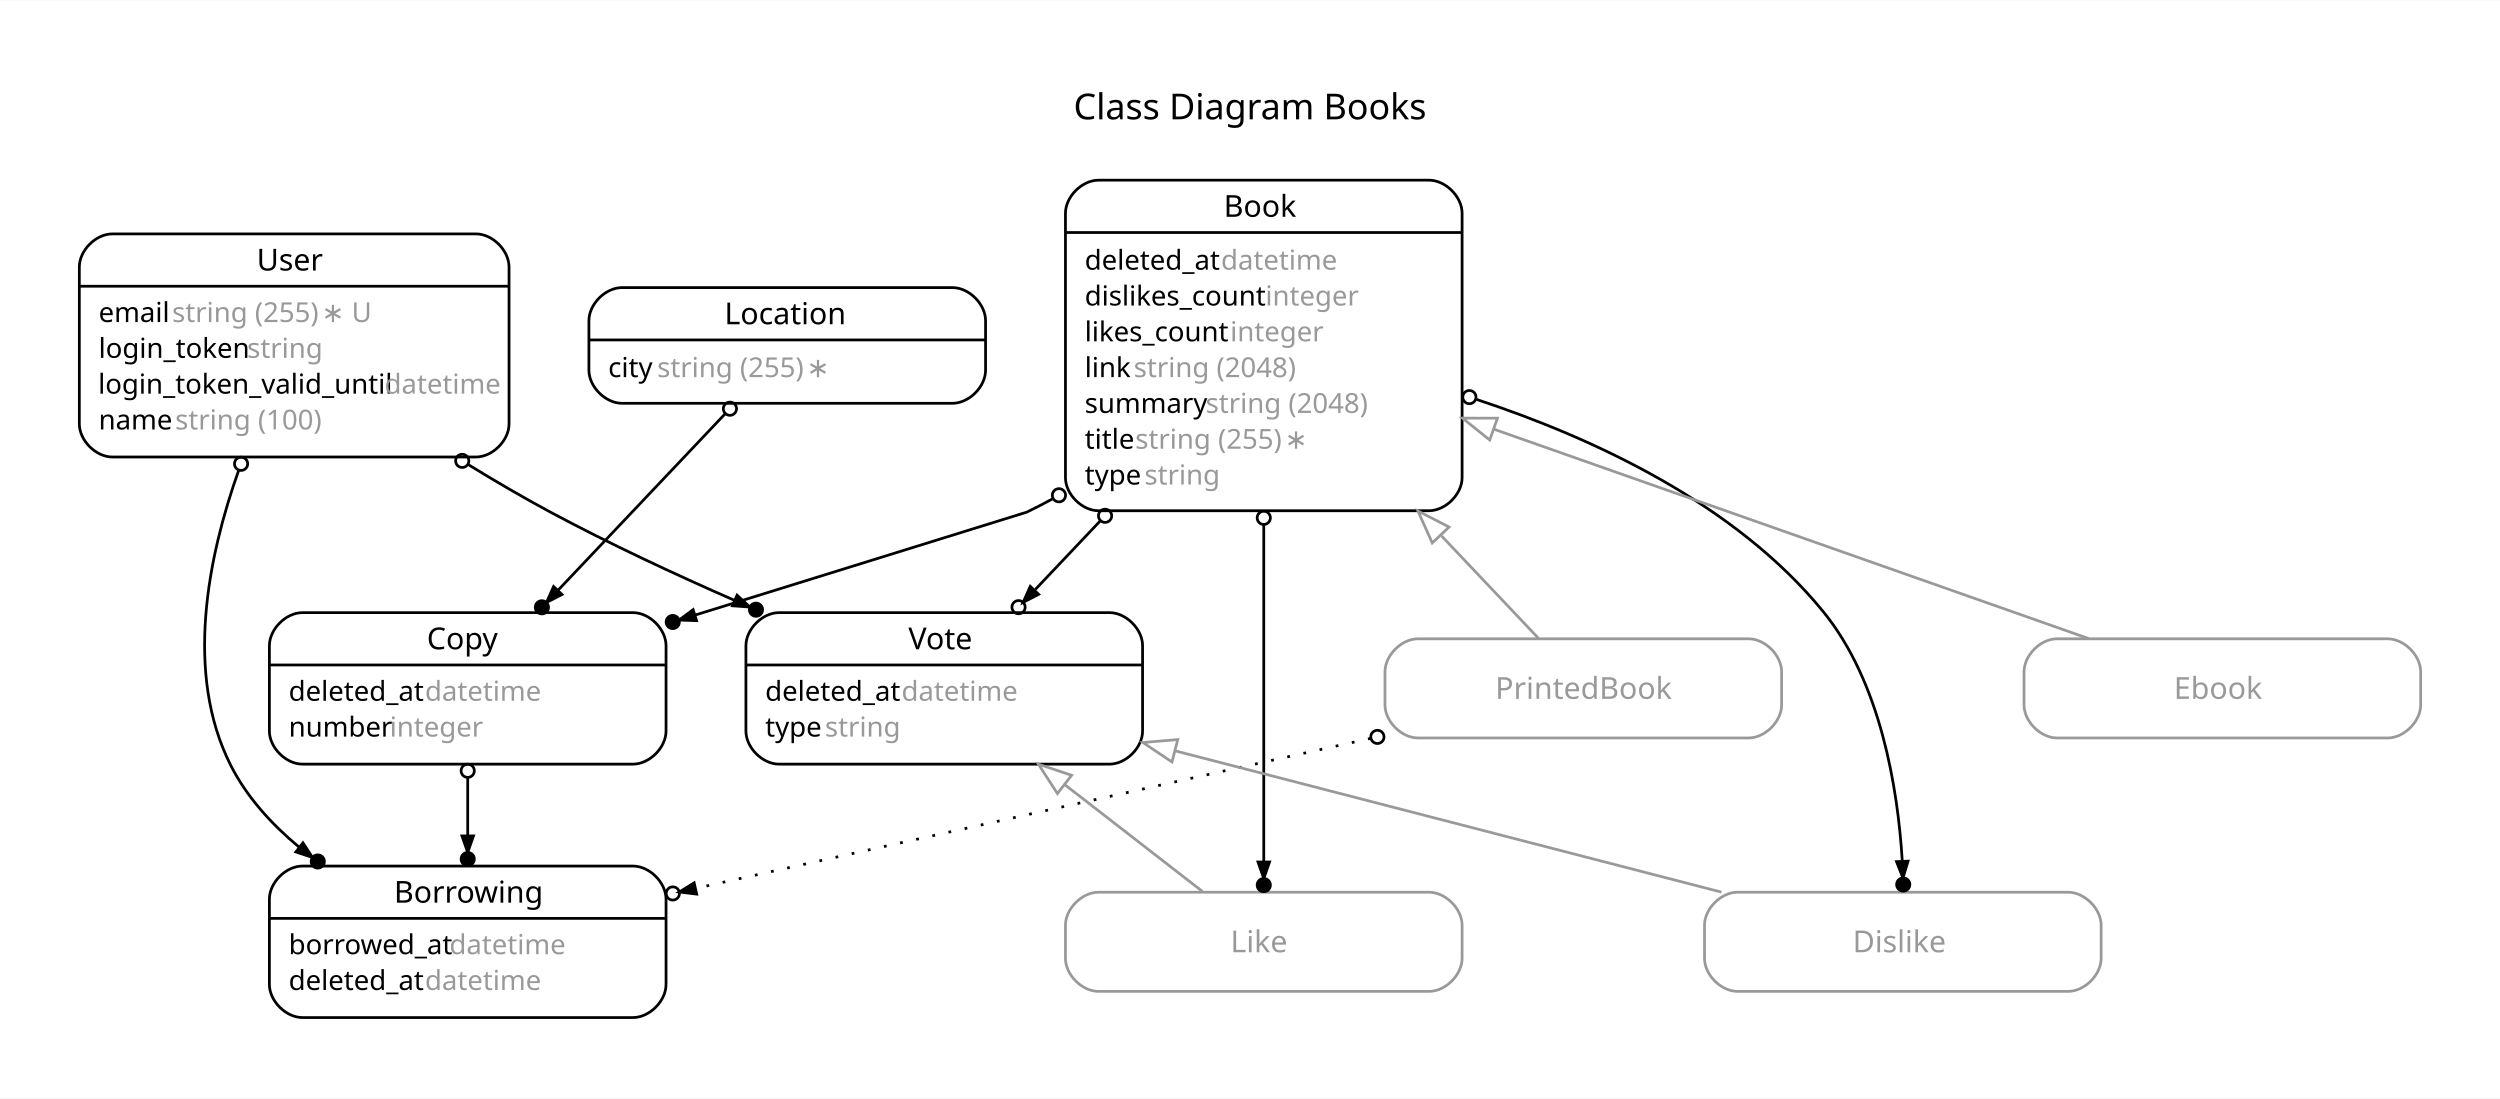
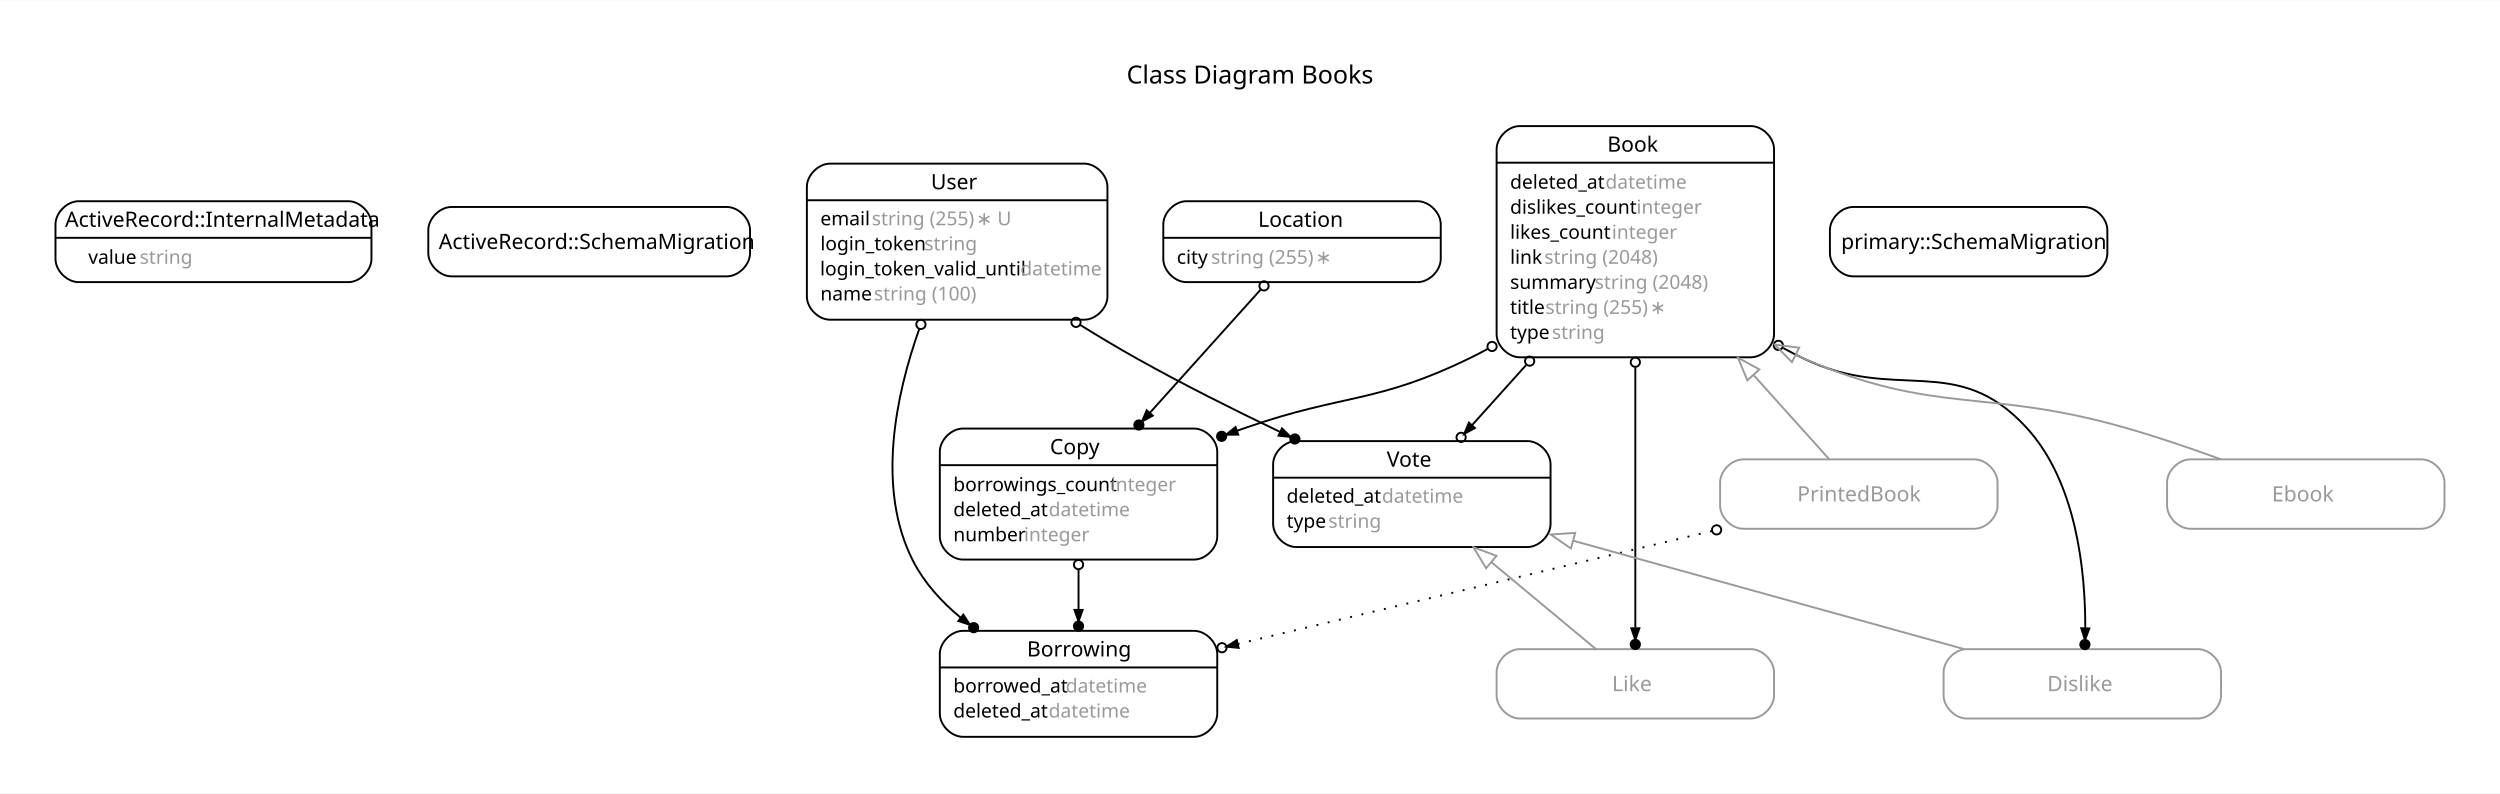
- <svg xmlns="http://www.w3.org/2000/svg" height="399pt" viewBox="0 0 907.6 398.6" width="908pt">
-   <g transform="translate(28.8 369.8)">
-     <path d="m-28.8 28.8v-398.6h907.6v398.6z" fill="#fff" />
-     <text font-family="Arial BoldMT" font-size="13" text-anchor="middle" x="425" y="-326.6">Class Diagram Books</text>
-     <path d="m370-184.5h120c6 0 12-6 12-12v-96c0-6-6-12-12-12h-120c-6 0-12 6-12 12v96c0 6 6 12 12 12" fill="none" stroke="#000" />
-     <text font-family="Arial BoldMT" font-size="11" x="415.464" y="-291.2">Book</text>
-     <path d="m358-285.5h144" fill="none" stroke="#000" />
-     <g font-size="10">
-       <text font-family="ArialMT" x="365" y="-272">deleted_at</text>
-       <text fill="#999" font-family="Arial ItalicMT" x="414.487" y="-272">datetime</text>
-       <text font-family="ArialMT" x="365" y="-259">dislikes_count</text>
-       <text fill="#999" font-family="Arial ItalicMT" x="430.591" y="-259">integer</text>
-       <text font-family="ArialMT" x="365" y="-246">likes_count</text>
-       <text fill="#999" font-family="Arial ItalicMT" x="417.808" y="-246">integer</text>
-       <text font-family="ArialMT" x="365" y="-233">link</text>
-       <text fill="#999" font-family="Arial ItalicMT" x="382.783" y="-233">string (2048)</text>
-       <text font-family="ArialMT" x="365" y="-220">summary</text>
-       <text fill="#999" font-family="Arial ItalicMT" x="408.892" y="-220">string (2048)</text>
-       <text font-family="ArialMT" x="365" y="-207">title</text>
-       <text fill="#999" font-family="Arial ItalicMT" x="383.34" y="-207">string (255) ∗</text>
-       <text font-family="ArialMT" x="365" y="-194">type</text>
-       <text fill="#999" font-family="Arial ItalicMT" x="386.68" y="-194">string</text>
+ <svg xmlns="http://www.w3.org/2000/svg" width="1298pt" height="412pt" viewBox="0.00 0.00 1297.60 411.60">
+   <g id="graph0" class="graph" transform="scale(1 1) rotate(0) translate(28.8 382.8)">
+     <polygon fill="white" stroke="none" points="-28.8,28.8 -28.8,-382.8 1268.8,-382.8 1268.8,28.8 -28.8,28.8" />
+     <text text-anchor="middle" x="620" y="-339.6" font-family="Arial BoldMT" font-size="13.00">Class Diagram Books</text>
+     <g id="node1" class="node">
+       <path fill="none" stroke="black" d="M12,-236.5C12,-236.5 152,-236.5 152,-236.5 158,-236.5 164,-242.5 164,-248.5 164,-248.5 164,-266.5 164,-266.5 164,-272.5 158,-278.5 152,-278.5 152,-278.5 12,-278.5 12,-278.5 6,-278.5 0,-272.5 0,-266.5 0,-266.5 0,-248.5 0,-248.5 0,-242.5 6,-236.5 12,-236.5" />
+       <text text-anchor="start" x="4.96" y="-265.2" font-family="Arial BoldMT" font-size="11.00">ActiveRecord::InternalMetadata</text>
+       <polyline fill="none" stroke="black" points="0,-259.5 164,-259.5 " />
+       <text text-anchor="start" x="17" y="-246" font-family="ArialMT" font-size="10.00">value </text>
+       <text text-anchor="start" x="43.685" y="-246" font-family="Arial ItalicMT" font-size="10.00" fill="#999999">string</text>
    </g>
-     <path d="m81-92.5h120c6 0 12-6 12-12v-31c0-6-6-12-12-12h-120c-6 0-12 6-12 12v31c0 6 6 12 12 12" fill="none" stroke="#000" />
-     <text font-family="Arial BoldMT" font-size="11" x="126.16" y="-134.2">Copy</text>
-     <path d="m69-128.5h144" fill="none" stroke="#000" />
-     <text font-family="ArialMT" font-size="10" x="76" y="-115.5">deleted_at</text>
-     <text fill="#999" font-family="Arial ItalicMT" font-size="10" x="125.487" y="-115.5">datetime</text>
-     <text font-family="ArialMT" font-size="10" x="76" y="-102.5">number</text>
-     <text fill="#999" font-family="Arial ItalicMT" font-size="10" x="112.685" y="-102.5">integer</text>
-     <path d="m353.448-188.884c-3.15 1.718-6.306 3.354-9.448 4.884 0 0-64.262 19.943-120.473 37.388" fill="none" stroke="#000" />
-     <ellipse cx="355.642" cy="-190.107" fill="none" rx="2.4" ry="2.4" stroke="#000" />
-     <ellipse cx="215.434" cy="-144.1" rx="2.4" ry="2.4" stroke="#000" />
-     <path d="m224.079-144.584-6.353-.228 5.108-3.784z" stroke="#000" />
-     <path d="m602-10h120c6 0 12-6 12-12v-12c0-6-6-12-12-12h-120c-6 0-12 6-12 12v12c0 6 6 12 12 12" fill="none" stroke="#999" />
-     <text fill="#999" font-family="Arial BoldMT" font-size="11" x="643.803" y="-24.2">Dislike</text>
-     <path d="m507.033-224.972c43.033 14.191 94.225 38.123 125.967 76.972 21.001 25.704 27.174 64.305 28.793 90.518" fill="none" stroke="#000" />
-     <ellipse cx="504.646" cy="-225.745" fill="none" rx="2.4" ry="2.4" stroke="#000" />
-     <ellipse cx="662.153" cy="-48.798" rx="2.4" ry="2.4" stroke="#000" />
-     <path d="m663.903-57.278-1.849 6.082-2.347-5.908z" stroke="#000" />
-     <path d="m718-102h120c6 0 12-6 12-12v-12c0-6-6-12-12-12h-120c-6 0-12 6-12 12v12c0 6 6 12 12 12" fill="none" stroke="#999" />
-     <text fill="#999" font-family="Arial BoldMT" font-size="11" x="760.405" y="-116.2">Ebook</text>
-     <path d="m513.553-214.088c67.479 23.753 160.095 56.355 215.916 76.005" fill="none" stroke="#999" />
-     <path d="m512.03-210.172-9.924-7.946 12.714.023z" fill="none" stroke="#999" />
-     <path d="m370-10h120c6 0 12-6 12-12v-12c0-6-6-12-12-12h-120c-6 0-12 6-12 12v12c0 6 6 12 12 12" fill="none" stroke="#999" />
-     <text fill="#999" font-family="Arial BoldMT" font-size="11" x="417.91" y="-24.2">Like</text>
-     <path d="m430-179.347v122.361" fill="none" stroke="#000" />
-     <ellipse cx="430" cy="-181.919" fill="none" rx="2.4" ry="2.4" stroke="#000" />
-     <ellipse cx="430" cy="-48.585" rx="2.4" ry="2.4" stroke="#000" />
-     <path d="m432.1-56.985-2.1 6-2.1-6z" stroke="#000" />
-     <path d="m486-102h120c6 0 12-6 12-12v-12c0-6-6-12-12-12h-120c-6 0-12 6-12 12v12c0 6 6 12 12 12" fill="none" stroke="#999" />
-     <text fill="#999" font-family="Arial BoldMT" font-size="11" x="514.037" y="-116.2">PrintedBook</text>
-     <path d="m494.573-175.309c13.049 13.781 25.649 27.086 35.111 37.078" fill="none" stroke="#999" />
-     <path d="m491.163-172.802-5.202-11.601 11.301 5.826z" fill="none" stroke="#999" />
-     <path d="m254-92.5h120c6 0 12-6 12-12v-31c0-6-6-12-12-12h-120c-6 0-12 6-12 12v31c0 6 6 12 12 12" fill="none" stroke="#000" />
-     <text font-family="Arial BoldMT" font-size="11" x="300.987" y="-134.2">Vote</text>
-     <path d="m242-128.5h144" fill="none" stroke="#000" />
-     <text font-family="ArialMT" font-size="10" x="249" y="-115.5">deleted_at</text>
-     <text fill="#999" font-family="Arial ItalicMT" font-size="10" x="298.487" y="-115.5">datetime</text>
-     <text font-family="ArialMT" font-size="10" x="249" y="-102.5">type</text>
-     <text fill="#999" font-family="Arial ItalicMT" font-size="10" x="270.68" y="-102.5">string</text>
-     <path d="m370.615-180.788c-8.099 8.554-16.163 17.069-23.558 24.879" fill="none" stroke="#000" />
-     <ellipse cx="372.388" cy="-182.66" fill="none" rx="2.4" ry="2.4" stroke="#000" />
-     <ellipse cx="340.975" cy="-149.486" fill="none" rx="2.4" ry="2.4" stroke="#000" />
-     <path d="m348.275-154.142-5.65 2.913 2.601-5.801z" stroke="#000" />
-     <path d="m81-.5h120c6 0 12-6 12-12v-31c0-6-6-12-12-12h-120c-6 0-12 6-12 12v31c0 6 6 12 12 12" fill="none" stroke="#000" />
-     <text font-family="Arial BoldMT" font-size="11" x="114.239" y="-42.2">Borrowing</text>
-     <path d="m69-36.5h144" fill="none" stroke="#000" />
-     <text font-family="ArialMT" font-size="10" x="76" y="-23.5">borrowed_at</text>
-     <text fill="#999" font-family="Arial ItalicMT" font-size="10" x="134.369" y="-23.5">datetime</text>
-     <text font-family="ArialMT" font-size="10" x="76" y="-10.5">deleted_at</text>
-     <text fill="#999" font-family="Arial ItalicMT" font-size="10" x="125.487" y="-10.5">datetime</text>
-     <path d="m141-87.477v20.868" fill="none" stroke="#000" />
-     <ellipse cx="141" cy="-90.084" fill="none" rx="2.4" ry="2.4" stroke="#000" />
-     <ellipse cx="141" cy="-58.038" rx="2.4" ry="2.4" stroke="#000" />
-     <path d="m143.1-66.438-2.1 6-2.1-6z" stroke="#000" />
-     <path d="m197-223.5h120c6 0 12-6 12-12v-18c0-6-6-12-12-12h-120c-6 0-12 6-12 12v18c0 6 6 12 12 12" fill="none" stroke="#000" />
-     <text font-family="Arial BoldMT" font-size="11" x="234.206" y="-252.2">Location</text>
-     <path d="m185-246.5h144" fill="none" stroke="#000" />
-     <text font-family="ArialMT" font-size="10" x="192" y="-233">city</text>
-     <text fill="#999" font-family="Arial ItalicMT" font-size="10" x="209.778" y="-233">string (255) ∗</text>
-     <path d="m234.541-219.782c-17.272 18.239-41.387 43.705-60.806 64.212" fill="none" stroke="#000" />
-     <ellipse cx="236.195" cy="-221.529" fill="none" rx="2.4" ry="2.4" stroke="#000" />
-     <ellipse cx="167.928" cy="-149.437" rx="2.4" ry="2.4" stroke="#000" />
-     <path d="m175.228-154.092-5.65 2.913 2.601-5.801z" stroke="#000" />
-     <path d="m468.796-101.844c-70.062 15.57-173.09 38.465-244.877 54.417" fill="none" stroke="#000" stroke-dasharray="1 5" />
-     <ellipse cx="471.251" cy="-102.389" fill="none" rx="2.4" ry="2.4" stroke="#000" />
-     <ellipse cx="215.462" cy="-45.547" fill="none" rx="2.4" ry="2.4" stroke="#000" />
-     <path d="m224.118-45.319-6.313-.748 5.402-3.352z" stroke="#000" />
-     <path d="m12-204h132c6 0 12-6 12-12v-57c0-6-6-12-12-12h-132c-6 0-12 6-12 12v57c0 6 6 12 12 12" fill="none" stroke="#000" />
-     <text font-family="Arial BoldMT" font-size="11" x="64.388" y="-271.7">User</text>
-     <path d="m0-266h156" fill="none" stroke="#000" />
-     <text font-family="ArialMT" font-size="10" x="7" y="-253">email</text>
-     <text fill="#999" font-family="Arial ItalicMT" font-size="10" x="33.675" y="-253">string (255) ∗ U</text>
-     <text font-family="ArialMT" font-size="10" x="7" y="-240">login_token</text>
-     <text fill="#999" font-family="Arial ItalicMT" font-size="10" x="60.931" y="-240">string</text>
-     <text font-family="ArialMT" font-size="10" x="6.84" y="-227">login_token_valid_until</text>
-     <text fill="#999" font-family="Arial ItalicMT" font-size="10" x="110.805" y="-227">datetime</text>
-     <text font-family="ArialMT" font-size="10" x="7" y="-214">name</text>
-     <text fill="#999" font-family="Arial ItalicMT" font-size="10" x="34.793" y="-214">string (100)</text>
-     <path d="m57.877-199.227c-11.192 31.46-19.791 73.869-2.877 107.227 5.82 11.478 14.822 21.368 24.85 29.687" fill="none" stroke="#000" />
-     <ellipse cx="58.72" cy="-201.532" fill="none" rx="2.4" ry="2.4" stroke="#000" />
-     <ellipse cx="86.563" cy="-57.157" rx="2.4" ry="2.4" stroke="#000" />
-     <path d="m81.18-63.939 3.479 5.32-6.038-1.99z" stroke="#000" />
-     <path d="m141.163-201.263c9.841 6.046 20.007 11.994 29.837 17.263 21.253 11.393 44.987 22.469 66.917 32.075" fill="none" stroke="#000" />
-     <ellipse cx="139.008" cy="-202.596" fill="none" rx="2.4" ry="2.4" stroke="#000" />
-     <ellipse cx="245.649" cy="-148.573" rx="2.4" ry="2.4" stroke="#000" />
-     <path d="m238.777-153.841 4.67 4.313-6.341-.459z" stroke="#000" />
-     <path d="m397.993-97.278c60.856 15.739 141.982 36.719 198.169 51.251" fill="none" stroke="#999" />
-     <path d="m396.672-93.281-10.566-7.071 12.669-1.061z" fill="none" stroke="#999" />
-     <path d="m357.944-84.906c17.007 13.195 35.73 27.722 49.827 38.659" fill="none" stroke="#999" />
-     <path d="m355.083-81.809-6.907-10.674 12.056 4.038z" fill="none" stroke="#999" />
+     <g id="node2" class="node">
+       <path fill="none" stroke="black" d="M205.5,-239.5C205.5,-239.5 348.5,-239.5 348.5,-239.5 354.5,-239.5 360.5,-245.5 360.5,-251.5 360.5,-251.5 360.5,-263.5 360.5,-263.5 360.5,-269.5 354.5,-275.5 348.5,-275.5 348.5,-275.5 205.5,-275.5 205.5,-275.5 199.5,-275.5 193.5,-269.5 193.5,-263.5 193.5,-263.5 193.5,-251.5 193.5,-251.5 193.5,-245.5 199.5,-239.5 205.5,-239.5" />
+       <text text-anchor="start" x="198.94" y="-253.7" font-family="Arial BoldMT" font-size="11.00">ActiveRecord::SchemaMigration</text>
+     </g>
+     <g id="node3" class="node">
+       <path fill="none" stroke="black" d="M760,-197.5C760,-197.5 880,-197.5 880,-197.5 886,-197.5 892,-203.5 892,-209.5 892,-209.5 892,-305.5 892,-305.5 892,-311.5 886,-317.5 880,-317.5 880,-317.5 760,-317.5 760,-317.5 754,-317.5 748,-311.5 748,-305.5 748,-305.5 748,-209.5 748,-209.5 748,-203.5 754,-197.5 760,-197.5" />
+       <text text-anchor="start" x="805.464" y="-304.2" font-family="Arial BoldMT" font-size="11.00">Book</text>
+       <polyline fill="none" stroke="black" points="748,-298.5 892,-298.5 " />
+       <text text-anchor="start" x="755" y="-285" font-family="ArialMT" font-size="10.00">deleted_at </text>
+       <text text-anchor="start" x="804.487" y="-285" font-family="Arial ItalicMT" font-size="10.00" fill="#999999">datetime</text>
+       <text text-anchor="start" x="755" y="-272" font-family="ArialMT" font-size="10.00">dislikes_count </text>
+       <text text-anchor="start" x="820.591" y="-272" font-family="Arial ItalicMT" font-size="10.00" fill="#999999">integer</text>
+       <text text-anchor="start" x="755" y="-259" font-family="ArialMT" font-size="10.00">likes_count </text>
+       <text text-anchor="start" x="807.808" y="-259" font-family="Arial ItalicMT" font-size="10.00" fill="#999999">integer</text>
+       <text text-anchor="start" x="755" y="-246" font-family="ArialMT" font-size="10.00">link </text>
+       <text text-anchor="start" x="772.783" y="-246" font-family="Arial ItalicMT" font-size="10.00" fill="#999999">string (2048)</text>
+       <text text-anchor="start" x="755" y="-233" font-family="ArialMT" font-size="10.00">summary </text>
+       <text text-anchor="start" x="798.892" y="-233" font-family="Arial ItalicMT" font-size="10.00" fill="#999999">string (2048)</text>
+       <text text-anchor="start" x="755" y="-220" font-family="ArialMT" font-size="10.00">title </text>
+       <text text-anchor="start" x="773.34" y="-220" font-family="Arial ItalicMT" font-size="10.00" fill="#999999">string (255) ∗</text>
+       <text text-anchor="start" x="755" y="-207" font-family="ArialMT" font-size="10.00">type </text>
+       <text text-anchor="start" x="776.68" y="-207" font-family="Arial ItalicMT" font-size="10.00" fill="#999999">string</text>
+     </g>
+     <g id="node5" class="node">
+       <path fill="none" stroke="black" d="M471,-92.5C471,-92.5 591,-92.5 591,-92.5 597,-92.5 603,-98.5 603,-104.5 603,-104.5 603,-148.5 603,-148.5 603,-154.5 597,-160.5 591,-160.5 591,-160.5 471,-160.5 471,-160.5 465,-160.5 459,-154.5 459,-148.5 459,-148.5 459,-104.5 459,-104.5 459,-98.5 465,-92.5 471,-92.5" />
+       <text text-anchor="start" x="516.16" y="-147.2" font-family="Arial BoldMT" font-size="11.00">Copy</text>
+       <polyline fill="none" stroke="black" points="459,-141.5 603,-141.5 " />
+       <text text-anchor="start" x="466" y="-128" font-family="ArialMT" font-size="10.00">borrowings_count </text>
+       <text text-anchor="start" x="547.714" y="-128" font-family="Arial ItalicMT" font-size="10.00" fill="#999999">integer</text>
+       <text text-anchor="start" x="466" y="-115" font-family="ArialMT" font-size="10.00">deleted_at </text>
+       <text text-anchor="start" x="515.487" y="-115" font-family="Arial ItalicMT" font-size="10.00" fill="#999999">datetime</text>
+       <text text-anchor="start" x="466" y="-102" font-family="ArialMT" font-size="10.00">number </text>
+       <text text-anchor="start" x="502.685" y="-102" font-family="Arial ItalicMT" font-size="10.00" fill="#999999">integer</text>
+     </g>
+     <g id="edge8" class="edge">
+       <path fill="none" stroke="black" d="M743.448,-201.884C740.298,-200.166 737.142,-198.53 734,-197 685.465,-173.37 668.994,-178.709 618,-161 616.471,-160.469 614.929,-159.928 613.377,-159.38" />
+       <ellipse fill="none" stroke="black" cx="745.642" cy="-203.107" rx="2.4" ry="2.4" />
+       <ellipse fill="black" stroke="black" cx="605.282" cy="-156.47" rx="2.4" ry="2.4" />
+       <polygon fill="black" stroke="black" points="613.898,-157.336 607.541,-157.282 612.477,-161.288 613.898,-157.336" />
+     </g>
+     <g id="node6" class="node">
+       <path fill="none" stroke="#999999" d="M992,-10C992,-10 1112,-10 1112,-10 1118,-10 1124,-16 1124,-22 1124,-22 1124,-34 1124,-34 1124,-40 1118,-46 1112,-46 1112,-46 992,-46 992,-46 986,-46 980,-40 980,-34 980,-34 980,-22 980,-22 980,-16 986,-10 992,-10" />
+       <text text-anchor="start" x="1033.8" y="-24.2" font-family="Arial BoldMT" font-size="11.00" fill="#999999">Dislike</text>
+     </g>
+     <g id="edge7" class="edge">
+       <path fill="none" stroke="black" d="M896.78,-202.263C900.187,-200.407 903.602,-198.643 907,-197 955.598,-173.501 986.479,-200.752 1023,-161 1049.07,-132.629 1053.62,-86.346 1053.54,-56.802" />
+       <ellipse fill="none" stroke="black" cx="894.237" cy="-203.679" rx="2.4" ry="2.4" />
+       <ellipse fill="black" stroke="black" cx="1053.36" cy="-48.402" rx="2.4" ry="2.4" />
+       <polygon fill="black" stroke="black" points="1055.64,-56.753 1053.41,-50.801 1051.44,-56.846 1055.64,-56.753" />
+     </g>
+     <g id="node7" class="node">
+       <path fill="none" stroke="#999999" d="M1108,-108.5C1108,-108.5 1228,-108.5 1228,-108.5 1234,-108.5 1240,-114.5 1240,-120.5 1240,-120.5 1240,-132.5 1240,-132.5 1240,-138.5 1234,-144.5 1228,-144.5 1228,-144.5 1108,-144.5 1108,-144.5 1102,-144.5 1096,-138.5 1096,-132.5 1096,-132.5 1096,-120.5 1096,-120.5 1096,-114.5 1102,-108.5 1108,-108.5" />
+       <text text-anchor="start" x="1150.41" y="-122.7" font-family="Arial BoldMT" font-size="11.00" fill="#999999">Ebook</text>
+     </g>
+     <g id="edge1" class="edge">
+       <path fill="none" stroke="#999999" d="M903.342,-198.625C904.562,-198.066 905.781,-197.524 907,-197 976.752,-167.008 1000.97,-181.788 1074,-161 1090.5,-156.304 1108.29,-150.23 1123.91,-144.546" />
+       <polygon fill="none" stroke="#999999" points="901.28,-194.96 892.404,-204.062 905.019,-202.481 901.28,-194.96" />
+     </g>
+     <g id="node8" class="node">
+       <path fill="none" stroke="#999999" d="M760,-10C760,-10 880,-10 880,-10 886,-10 892,-16 892,-22 892,-22 892,-34 892,-34 892,-40 886,-46 880,-46 880,-46 760,-46 760,-46 754,-46 748,-40 748,-34 748,-34 748,-22 748,-22 748,-16 754,-10 760,-10" />
+       <text text-anchor="start" x="807.91" y="-24.2" font-family="Arial BoldMT" font-size="11.00" fill="#999999">Like</text>
+     </g>
+     <g id="edge6" class="edge">
+       <path fill="none" stroke="black" d="M820,-192.238C820,-147.802 820,-90.85 820,-57.302" />
+       <ellipse fill="none" stroke="black" cx="820" cy="-194.921" rx="2.4" ry="2.4" />
+       <ellipse fill="black" stroke="black" cx="820" cy="-48.468" rx="2.4" ry="2.4" />
+       <polygon fill="black" stroke="black" points="822.1,-56.868 820,-50.868 817.9,-56.868 822.1,-56.868" />
+     </g>
+     <g id="node10" class="node">
+       <path fill="none" stroke="#999999" d="M876,-108.5C876,-108.5 996,-108.5 996,-108.5 1002,-108.5 1008,-114.5 1008,-120.5 1008,-120.5 1008,-132.5 1008,-132.5 1008,-138.5 1002,-144.5 996,-144.5 996,-144.5 876,-144.5 876,-144.5 870,-144.5 864,-138.5 864,-132.5 864,-132.5 864,-120.5 864,-120.5 864,-114.5 870,-108.5 876,-108.5" />
+       <text text-anchor="start" x="904.037" y="-122.7" font-family="Arial BoldMT" font-size="11.00" fill="#999999">PrintedBook</text>
+     </g>
+     <g id="edge2" class="edge">
+       <path fill="none" stroke="#999999" d="M881.361,-188.262C895.957,-172.031 910.267,-156.117 920.579,-144.649" />
+       <polygon fill="none" stroke="#999999" points="878.148,-185.554 873.247,-197.286 884.394,-191.171 878.148,-185.554" />
+     </g>
+     <g id="node12" class="node">
+       <path fill="none" stroke="black" d="M644,-99C644,-99 764,-99 764,-99 770,-99 776,-105 776,-111 776,-111 776,-142 776,-142 776,-148 770,-154 764,-154 764,-154 644,-154 644,-154 638,-154 632,-148 632,-142 632,-142 632,-111 632,-111 632,-105 638,-99 644,-99" />
+       <text text-anchor="start" x="690.987" y="-140.7" font-family="Arial BoldMT" font-size="11.00">Vote</text>
+       <polyline fill="none" stroke="black" points="632,-135 776,-135 " />
+       <text text-anchor="start" x="639" y="-122" font-family="ArialMT" font-size="10.00">deleted_at </text>
+       <text text-anchor="start" x="688.487" y="-122" font-family="Arial ItalicMT" font-size="10.00" fill="#999999">datetime</text>
+       <text text-anchor="start" x="639" y="-109" font-family="ArialMT" font-size="10.00">type </text>
+       <text text-anchor="start" x="660.68" y="-109" font-family="Arial ItalicMT" font-size="10.00" fill="#999999">string</text>
+     </g>
+     <g id="edge5" class="edge">
+       <path fill="none" stroke="black" d="M763.246,-193.386C753.619,-182.68 743.946,-171.923 735.289,-162.295" />
+       <ellipse fill="none" stroke="black" cx="765.148" cy="-195.501" rx="2.4" ry="2.4" />
+       <ellipse fill="none" stroke="black" cx="729.574" cy="-155.94" rx="2.4" ry="2.4" />
+       <polygon fill="black" stroke="black" points="736.752,-160.782 731.179,-157.725 733.629,-163.59 736.752,-160.782" />
+     </g>
+     <g id="node4" class="node">
+       <path fill="none" stroke="black" d="M471,-0.5C471,-0.5 591,-0.5 591,-0.5 597,-0.5 603,-6.5 603,-12.5 603,-12.5 603,-43.5 603,-43.5 603,-49.5 597,-55.5 591,-55.5 591,-55.5 471,-55.5 471,-55.5 465,-55.5 459,-49.5 459,-43.5 459,-43.5 459,-12.5 459,-12.5 459,-6.5 465,-0.5 471,-0.5" />
+       <text text-anchor="start" x="504.239" y="-42.2" font-family="Arial BoldMT" font-size="11.00">Borrowing</text>
+       <polyline fill="none" stroke="black" points="459,-36.5 603,-36.5 " />
+       <text text-anchor="start" x="466" y="-23.5" font-family="ArialMT" font-size="10.00">borrowed_at </text>
+       <text text-anchor="start" x="524.369" y="-23.5" font-family="Arial ItalicMT" font-size="10.00" fill="#999999">datetime</text>
+       <text text-anchor="start" x="466" y="-10.5" font-family="ArialMT" font-size="10.00">deleted_at </text>
+       <text text-anchor="start" x="515.487" y="-10.5" font-family="Arial ItalicMT" font-size="10.00" fill="#999999">datetime</text>
+     </g>
+     <g id="edge11" class="edge">
+       <path fill="none" stroke="black" d="M531,-87.446C531,-80.613 531,-73.494 531,-66.671" />
+       <ellipse fill="none" stroke="black" cx="531" cy="-89.89" rx="2.4" ry="2.4" />
+       <ellipse fill="black" stroke="black" cx="531" cy="-57.973" rx="2.4" ry="2.4" />
+       <polygon fill="black" stroke="black" points="533.1,-66.373 531,-60.373 528.9,-66.373 533.1,-66.373" />
+     </g>
+     <g id="node9" class="node">
+       <path fill="none" stroke="black" d="M587,-236.5C587,-236.5 707,-236.5 707,-236.5 713,-236.5 719,-242.5 719,-248.5 719,-248.5 719,-266.5 719,-266.5 719,-272.5 713,-278.5 707,-278.5 707,-278.5 587,-278.5 587,-278.5 581,-278.5 575,-272.5 575,-266.5 575,-266.5 575,-248.5 575,-248.5 575,-242.5 581,-236.5 587,-236.5" />
+       <text text-anchor="start" x="624.206" y="-265.2" font-family="Arial BoldMT" font-size="11.00">Location</text>
+       <polyline fill="none" stroke="black" points="575,-259.5 719,-259.5 " />
+       <text text-anchor="start" x="582" y="-246" font-family="ArialMT" font-size="10.00">city </text>
+       <text text-anchor="start" x="599.778" y="-246" font-family="Arial ItalicMT" font-size="10.00" fill="#999999">string (255) ∗</text>
+     </g>
+     <g id="edge10" class="edge">
+       <path fill="none" stroke="black" d="M625.57,-232.668C609.482,-214.777 587.052,-189.834 568.074,-168.729" />
+       <ellipse fill="none" stroke="black" cx="627.27" cy="-234.559" rx="2.4" ry="2.4" />
+       <ellipse fill="black" stroke="black" cx="562.327" cy="-162.338" rx="2.4" ry="2.4" />
+       <polygon fill="black" stroke="black" points="569.505,-167.18 563.932,-164.122 566.382,-169.988 569.505,-167.18" />
+     </g>
+     <g id="edge9" class="edge">
+       <path fill="none" stroke="black" stroke-dasharray="1,5" d="M859.729,-107.327C789.667,-90.633 686.072,-65.949 613.968,-48.769" />
+       <ellipse fill="none" stroke="black" cx="862.192" cy="-107.914" rx="2.4" ry="2.4" />
+       <ellipse fill="none" stroke="black" cx="605.456" cy="-46.741" rx="2.4" ry="2.4" />
+       <polygon fill="black" stroke="black" points="614.114,-46.645 607.791,-47.297 613.141,-50.731 614.114,-46.645" />
+     </g>
+     <g id="node11" class="node">
+       <path fill="none" stroke="black" d="M402,-217C402,-217 534,-217 534,-217 540,-217 546,-223 546,-229 546,-229 546,-286 546,-286 546,-292 540,-298 534,-298 534,-298 402,-298 402,-298 396,-298 390,-292 390,-286 390,-286 390,-229 390,-229 390,-223 396,-217 402,-217" />
+       <text text-anchor="start" x="454.388" y="-284.7" font-family="Arial BoldMT" font-size="11.00">User</text>
+       <polyline fill="none" stroke="black" points="390,-279 546,-279 " />
+       <text text-anchor="start" x="397" y="-266" font-family="ArialMT" font-size="10.00">email </text>
+       <text text-anchor="start" x="423.675" y="-266" font-family="Arial ItalicMT" font-size="10.00" fill="#999999">string (255) ∗ U</text>
+       <text text-anchor="start" x="397" y="-253" font-family="ArialMT" font-size="10.00">login_token </text>
+       <text text-anchor="start" x="450.931" y="-253" font-family="Arial ItalicMT" font-size="10.00" fill="#999999">string</text>
+       <text text-anchor="start" x="396.84" y="-240" font-family="ArialMT" font-size="10.00">login_token_valid_until </text>
+       <text text-anchor="start" x="500.805" y="-240" font-family="Arial ItalicMT" font-size="10.00" fill="#999999">datetime</text>
+       <text text-anchor="start" x="397" y="-227" font-family="ArialMT" font-size="10.00">name </text>
+       <text text-anchor="start" x="424.793" y="-227" font-family="Arial ItalicMT" font-size="10.00" fill="#999999">string (100)</text>
+     </g>
+     <g id="edge12" class="edge">
+       <path fill="none" stroke="black" d="M448.35,-212.247C436.111,-177.74 425.967,-129.537 445,-92 450.82,-80.522 459.823,-70.632 469.85,-62.313" />
+       <ellipse fill="none" stroke="black" cx="449.189" cy="-214.554" rx="2.4" ry="2.4" />
+       <ellipse fill="black" stroke="black" cx="476.563" cy="-57.157" rx="2.4" ry="2.4" />
+       <polygon fill="black" stroke="black" points="471.18,-63.939 474.659,-58.619 468.622,-60.608 471.18,-63.939" />
+     </g>
+     <g id="edge13" class="edge">
+       <path fill="none" stroke="black" d="M531.785,-214.316C541.463,-208.318 551.417,-202.37 561,-197 584.809,-183.658 611.559,-170.254 635.425,-158.827" />
+       <ellipse fill="none" stroke="black" cx="529.694" cy="-215.619" rx="2.4" ry="2.4" />
+       <ellipse fill="black" stroke="black" cx="643.293" cy="-155.087" rx="2.4" ry="2.4" />
+       <polygon fill="black" stroke="black" points="636.608,-160.59 641.125,-156.118 634.805,-156.797 636.608,-160.59" />
+     </g>
+     <g id="edge3" class="edge">
+       <path fill="none" stroke="#999999" d="M787.898,-102.235C850.332,-84.922 934.14,-61.682 990.454,-46.066" />
+       <polygon fill="none" stroke="#999999" points="786.547,-98.251 776.106,-105.505 788.792,-106.346 786.547,-98.251" />
+     </g>
+     <g id="edge4" class="edge">
+       <path fill="none" stroke="#999999" d="M745.332,-91.116C763.676,-75.856 784.451,-58.573 799.421,-46.119" />
+       <polygon fill="none" stroke="#999999" points="742.544,-87.972 736.005,-98.876 747.916,-94.43 742.544,-87.972" />
+     </g>
+     <g id="node13" class="node">
+       <path fill="none" stroke="black" d="M933,-239.5C933,-239.5 1053,-239.5 1053,-239.5 1059,-239.5 1065,-245.5 1065,-251.5 1065,-251.5 1065,-263.5 1065,-263.5 1065,-269.5 1059,-275.5 1053,-275.5 1053,-275.5 933,-275.5 933,-275.5 927,-275.5 921,-269.5 921,-263.5 921,-263.5 921,-251.5 921,-251.5 921,-245.5 927,-239.5 933,-239.5" />
+       <text text-anchor="start" x="926.813" y="-253.7" font-family="Arial BoldMT" font-size="11.00">primary::SchemaMigration</text>
+     </g>
  </g>
</svg>
